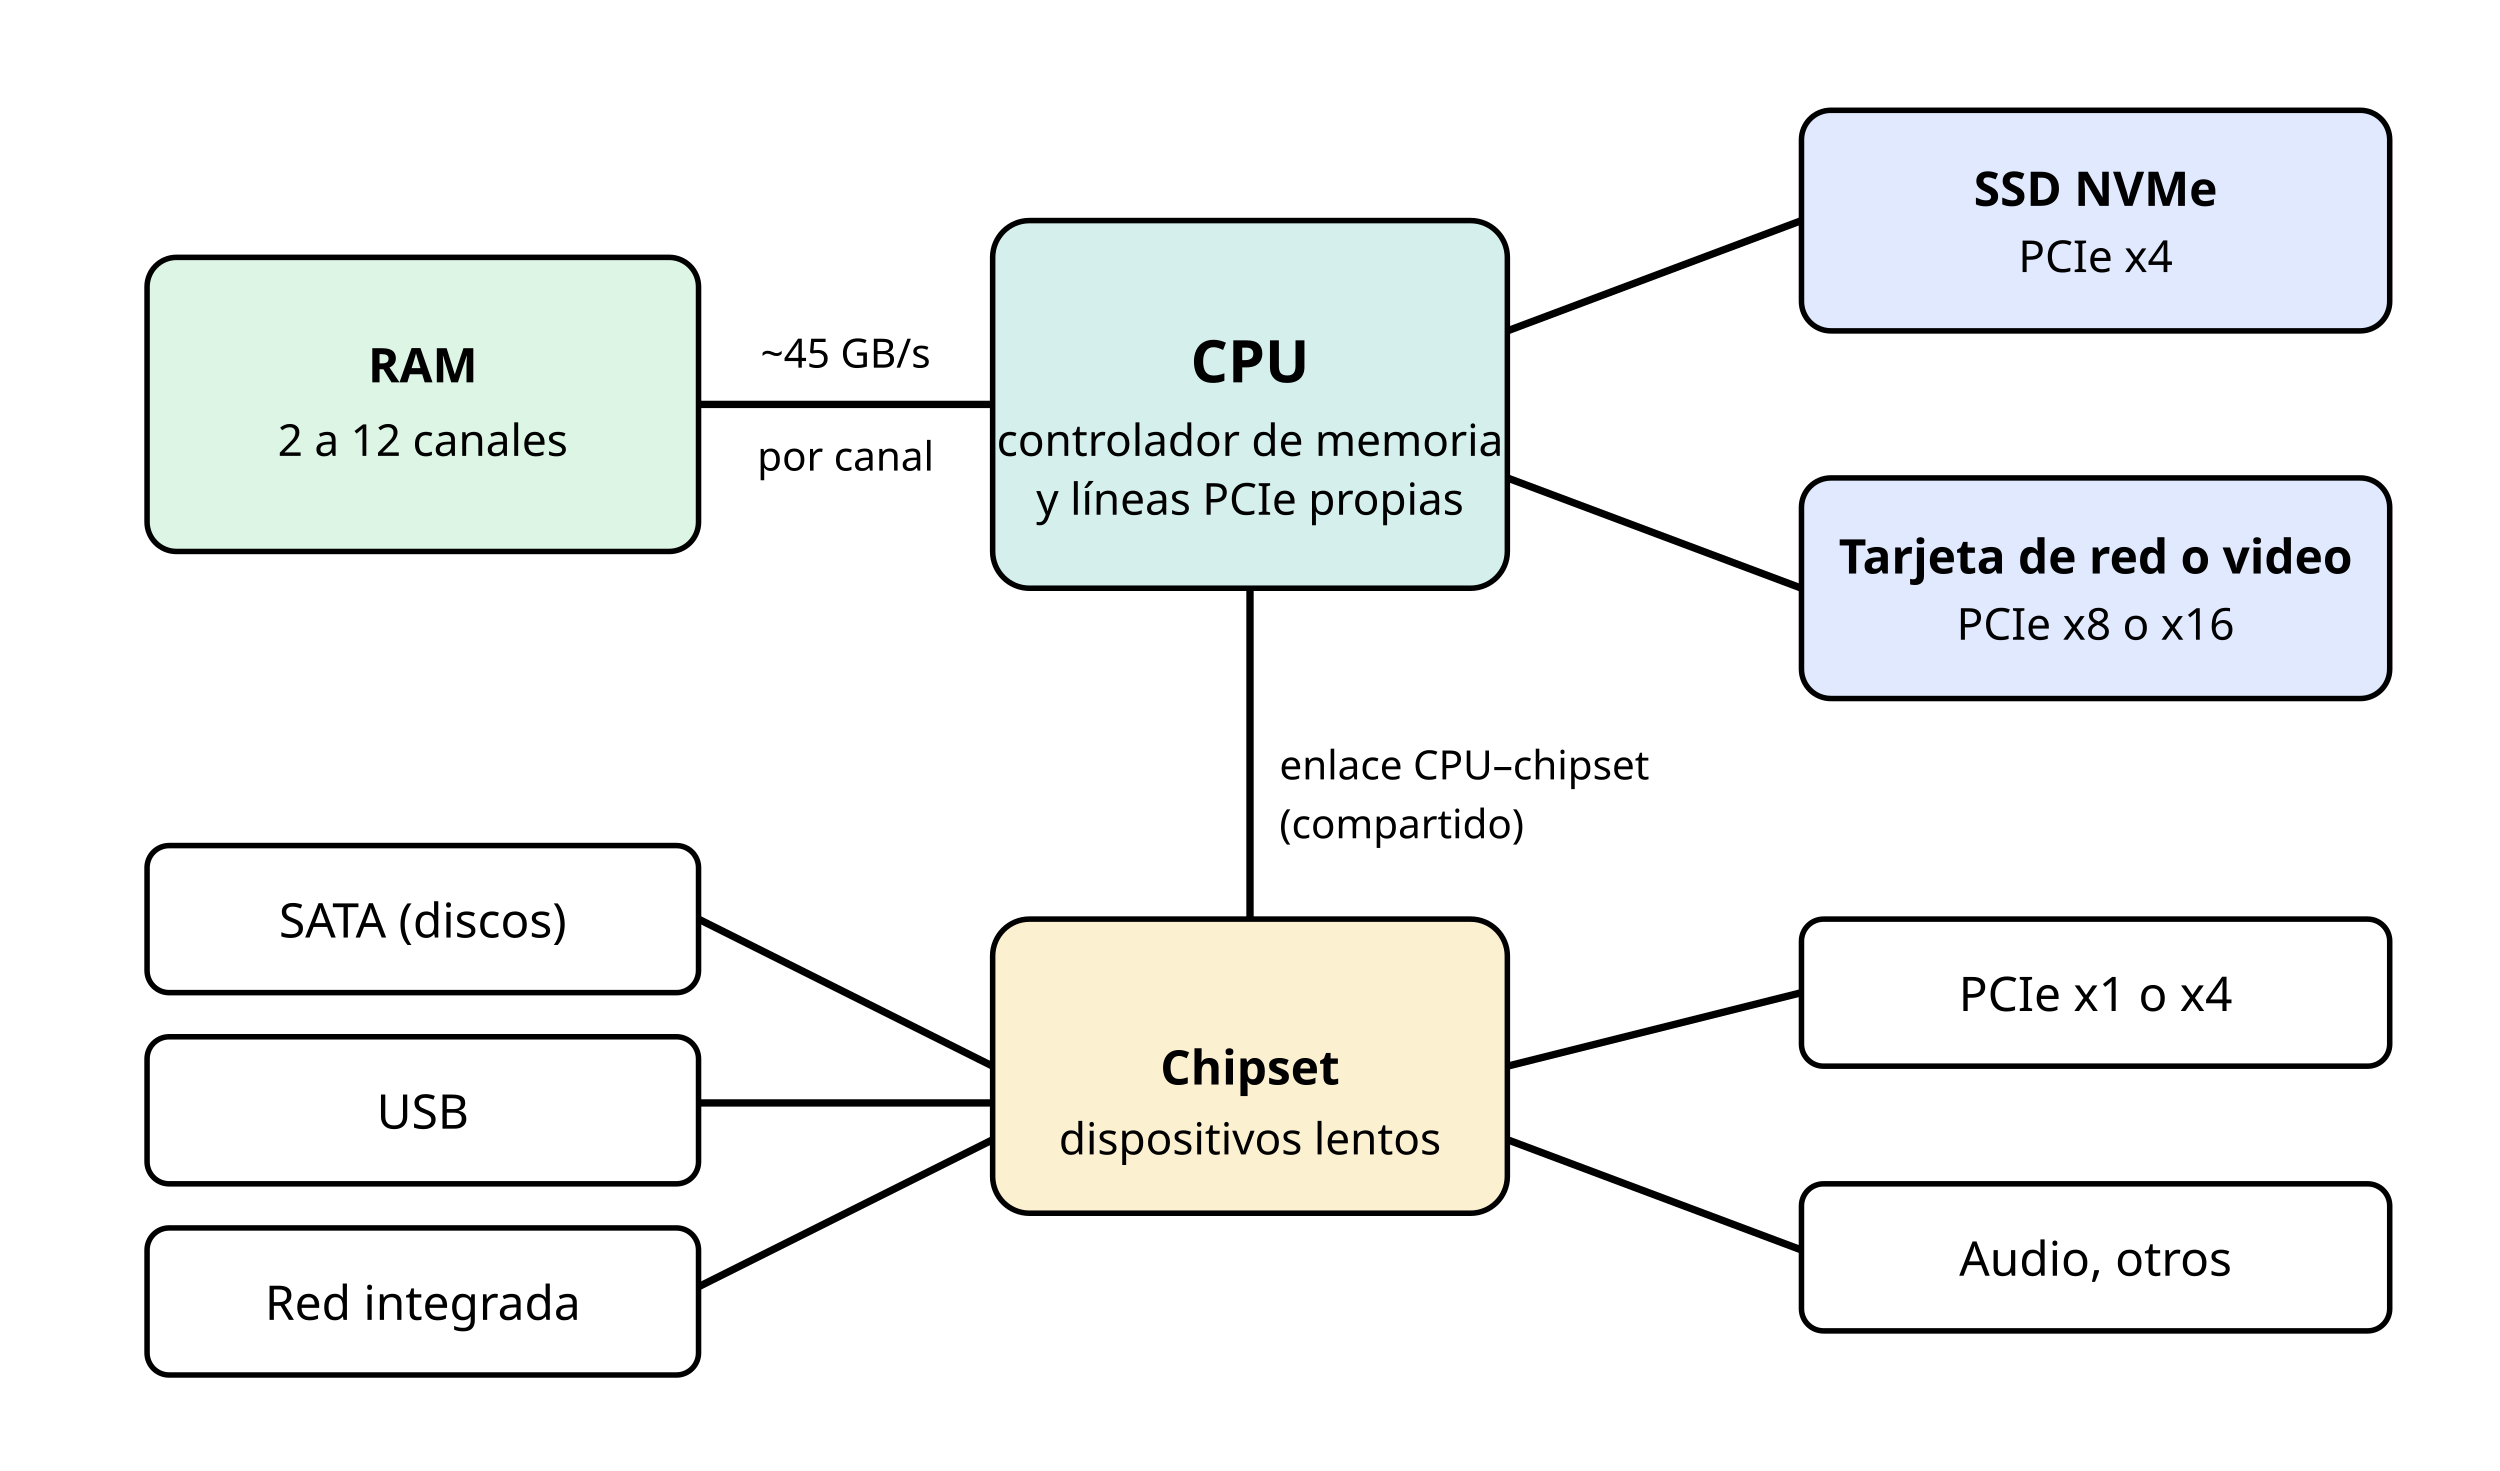
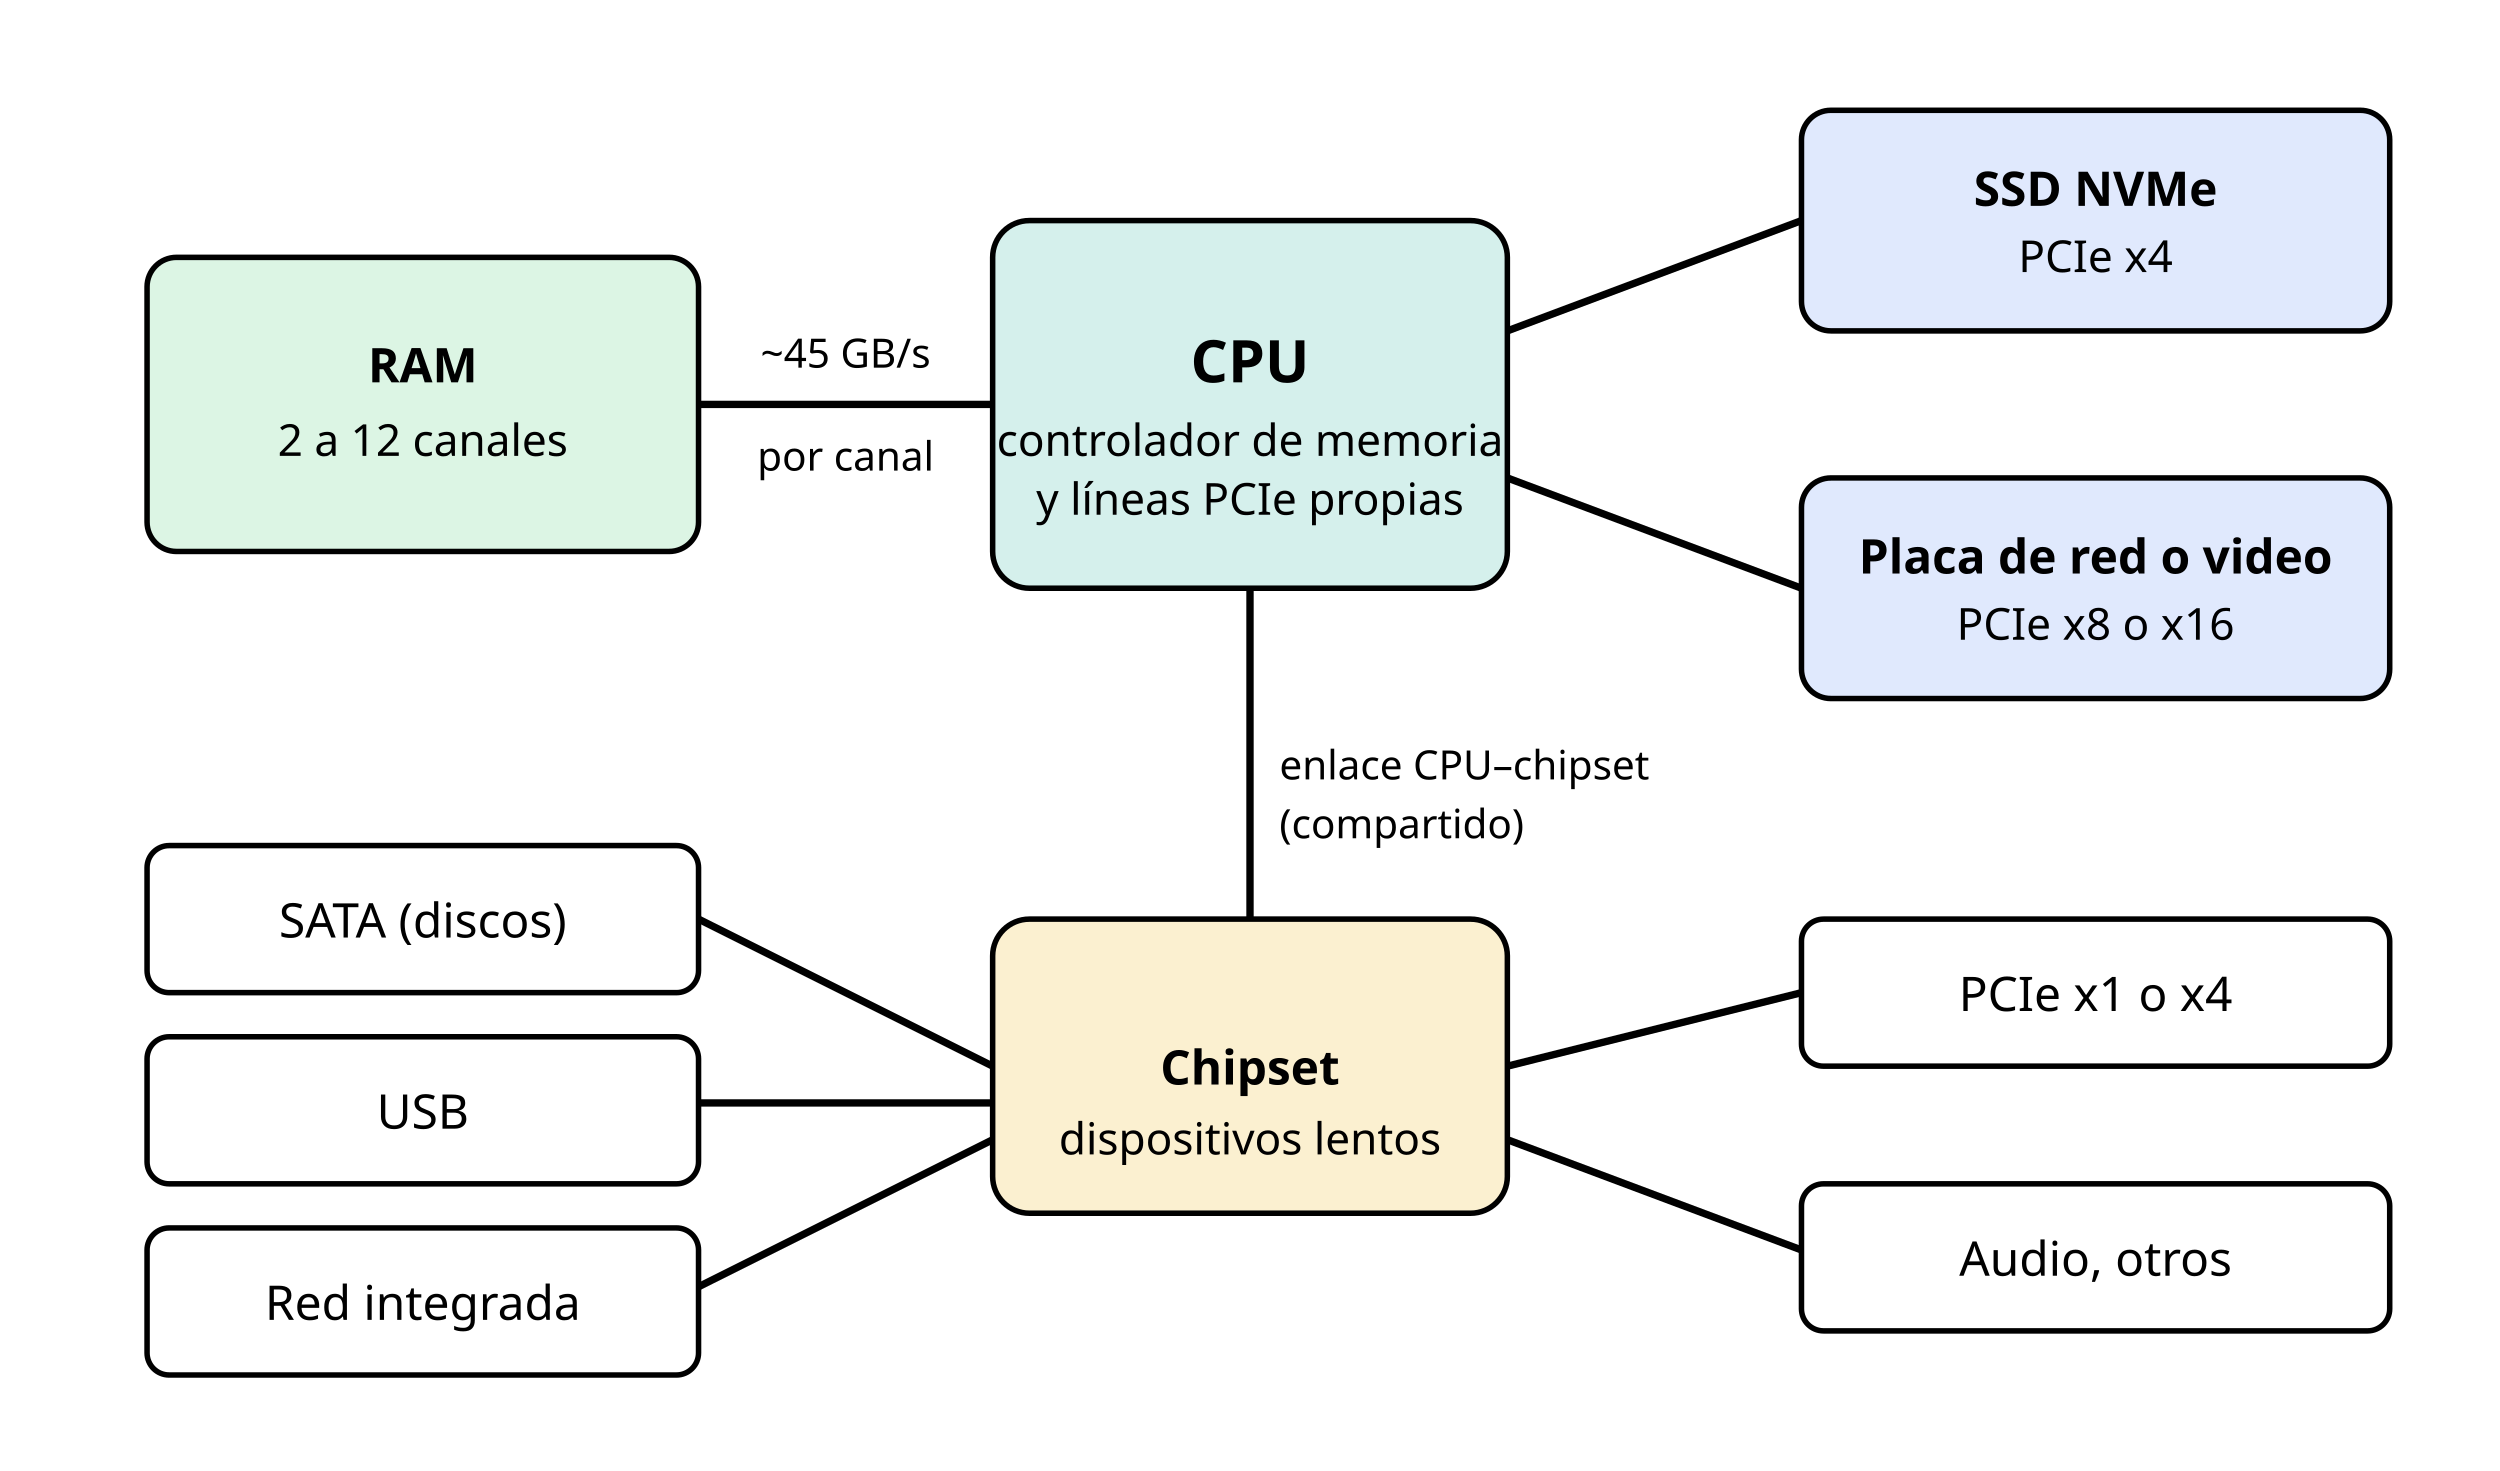
<svg xmlns="http://www.w3.org/2000/svg" viewBox="0 0 680 400" font-family="system-ui, sans-serif" font-size="13">
  <g stroke="currentColor" stroke-width="2" fill="none">
    <line x1="190" y1="110" x2="270" y2="110" />
    <line x1="410" y1="90" x2="490" y2="60" />
    <line x1="410" y1="130" x2="490" y2="160" />
    <line x1="340" y1="160" x2="340" y2="250" />
    <line x1="270" y1="290" x2="190" y2="250" />
    <line x1="270" y1="300" x2="190" y2="300" />
    <line x1="270" y1="310" x2="190" y2="350" />
    <line x1="410" y1="290" x2="490" y2="270" />
    <line x1="410" y1="310" x2="490" y2="340" />
  </g>
  <g stroke="currentColor" stroke-width="1.5">
    <rect x="270" y="60" width="140" height="100" rx="10" fill="var(--accent-soft, #d5f0ec)" />
    <rect x="40" y="70" width="150" height="80" rx="8" fill="var(--ok-soft, #dcf5e4)" />
    <rect x="490" y="30" width="160" height="60" rx="8" fill="var(--info-soft, #e0e9fd)" />
    <rect x="490" y="130" width="160" height="60" rx="8" fill="var(--info-soft, #e0e9fd)" />
    <rect x="270" y="250" width="140" height="80" rx="10" fill="var(--warn-soft, #fbf0d0)" />
    <rect x="40" y="230" width="150" height="40" rx="6" fill="var(--surface, #fff)" />
    <rect x="40" y="282" width="150" height="40" rx="6" fill="var(--surface, #fff)" />
    <rect x="40" y="334" width="150" height="40" rx="6" fill="var(--surface, #fff)" />
    <rect x="490" y="250" width="160" height="40" rx="6" fill="var(--surface, #fff)" />
    <rect x="490" y="322" width="160" height="40" rx="6" fill="var(--surface, #fff)" />
  </g>
  <g fill="currentColor">
    <text x="340" y="104" text-anchor="middle" font-weight="700" font-size="16">CPU</text>
    <text x="340" y="124" text-anchor="middle" font-size="12">controlador de memoria</text>
    <text x="340" y="140" text-anchor="middle" font-size="12">y líneas PCIe propias</text>
    <text x="115" y="104" text-anchor="middle" font-weight="700">RAM</text>
    <text x="115" y="124" text-anchor="middle" font-size="12">2 a 12 canales</text>
    <text x="230" y="100" text-anchor="middle" font-size="11">~45 GB/s</text>
    <text x="230" y="128" text-anchor="middle" font-size="11">por canal</text>
    <text x="570" y="56" text-anchor="middle" font-weight="600">SSD NVMe</text>
    <text x="570" y="74" text-anchor="middle" font-size="12">PCIe x4</text>
-     <text x="570" y="156" text-anchor="middle" font-weight="600">Tarjeta de red o video</text>
+     <text x="570" y="156" text-anchor="middle" font-weight="600">Placa de red o video</text>
    <text x="570" y="174" text-anchor="middle" font-size="12">PCIe x8 o x16</text>
    <text x="348" y="212" font-size="11">enlace CPU–chipset</text>
    <text x="348" y="228" font-size="11">(compartido)</text>
    <text x="340" y="295" text-anchor="middle" font-weight="700">Chipset</text>
    <text x="340" y="314" text-anchor="middle" font-size="12">dispositivos lentos</text>
    <text x="115" y="255" text-anchor="middle">SATA (discos)</text>
    <text x="115" y="307" text-anchor="middle">USB</text>
    <text x="115" y="359" text-anchor="middle">Red integrada</text>
    <text x="570" y="275" text-anchor="middle">PCIe x1 o x4</text>
    <text x="570" y="347" text-anchor="middle">Audio, otros</text>
  </g>
</svg>
